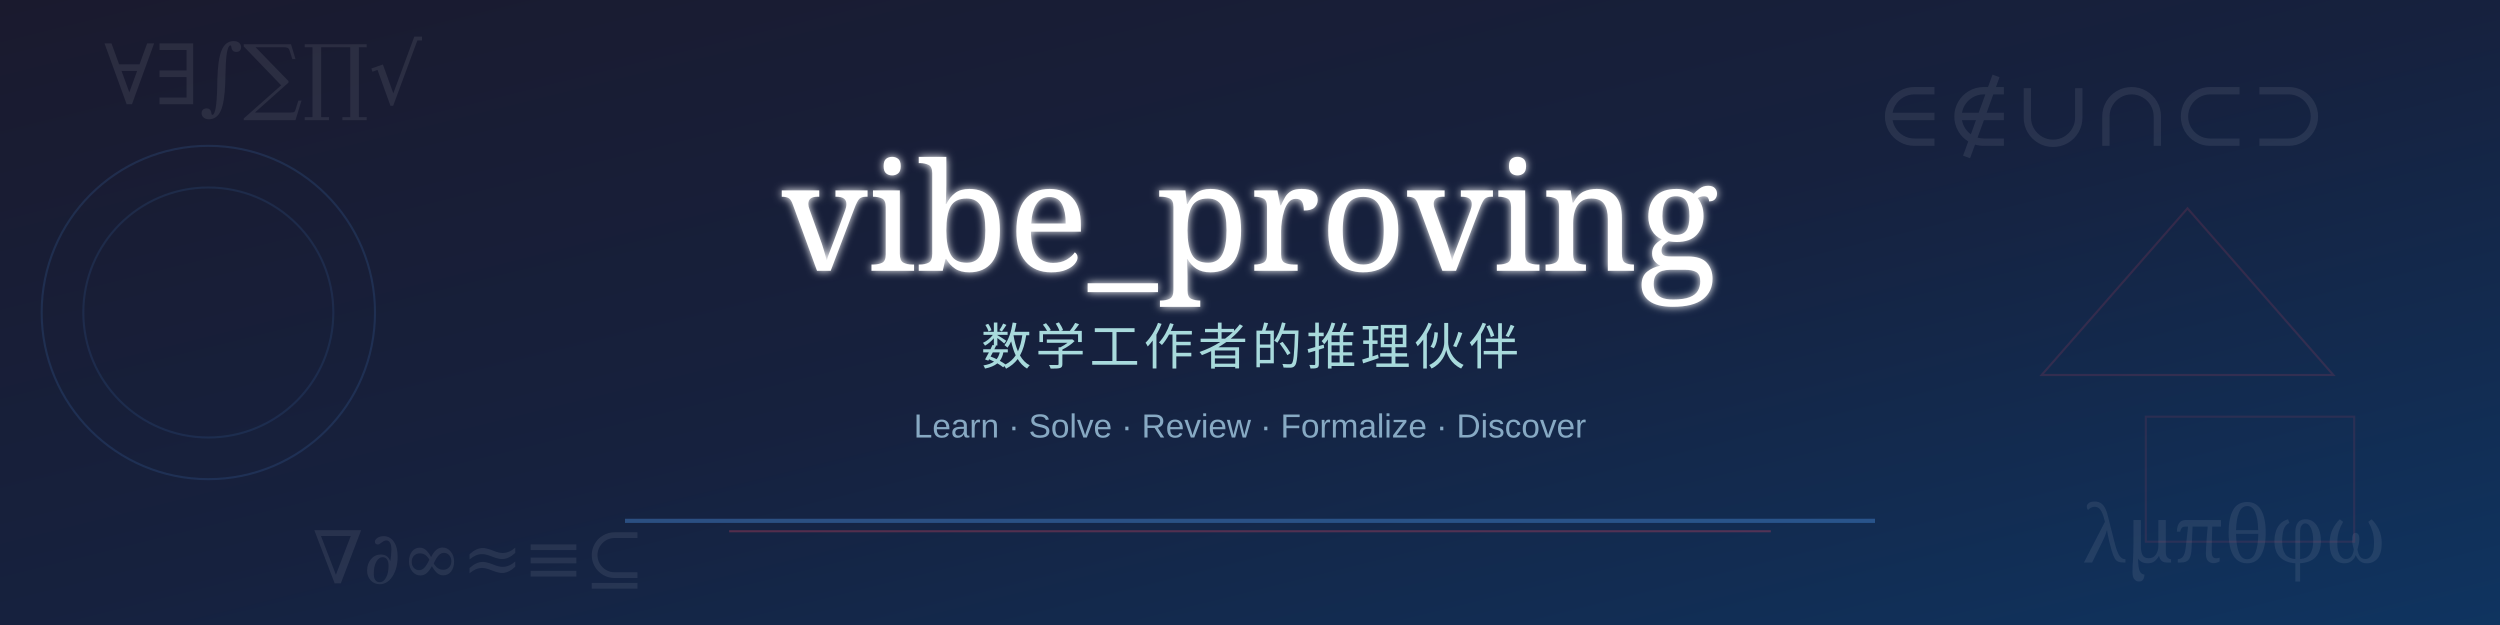
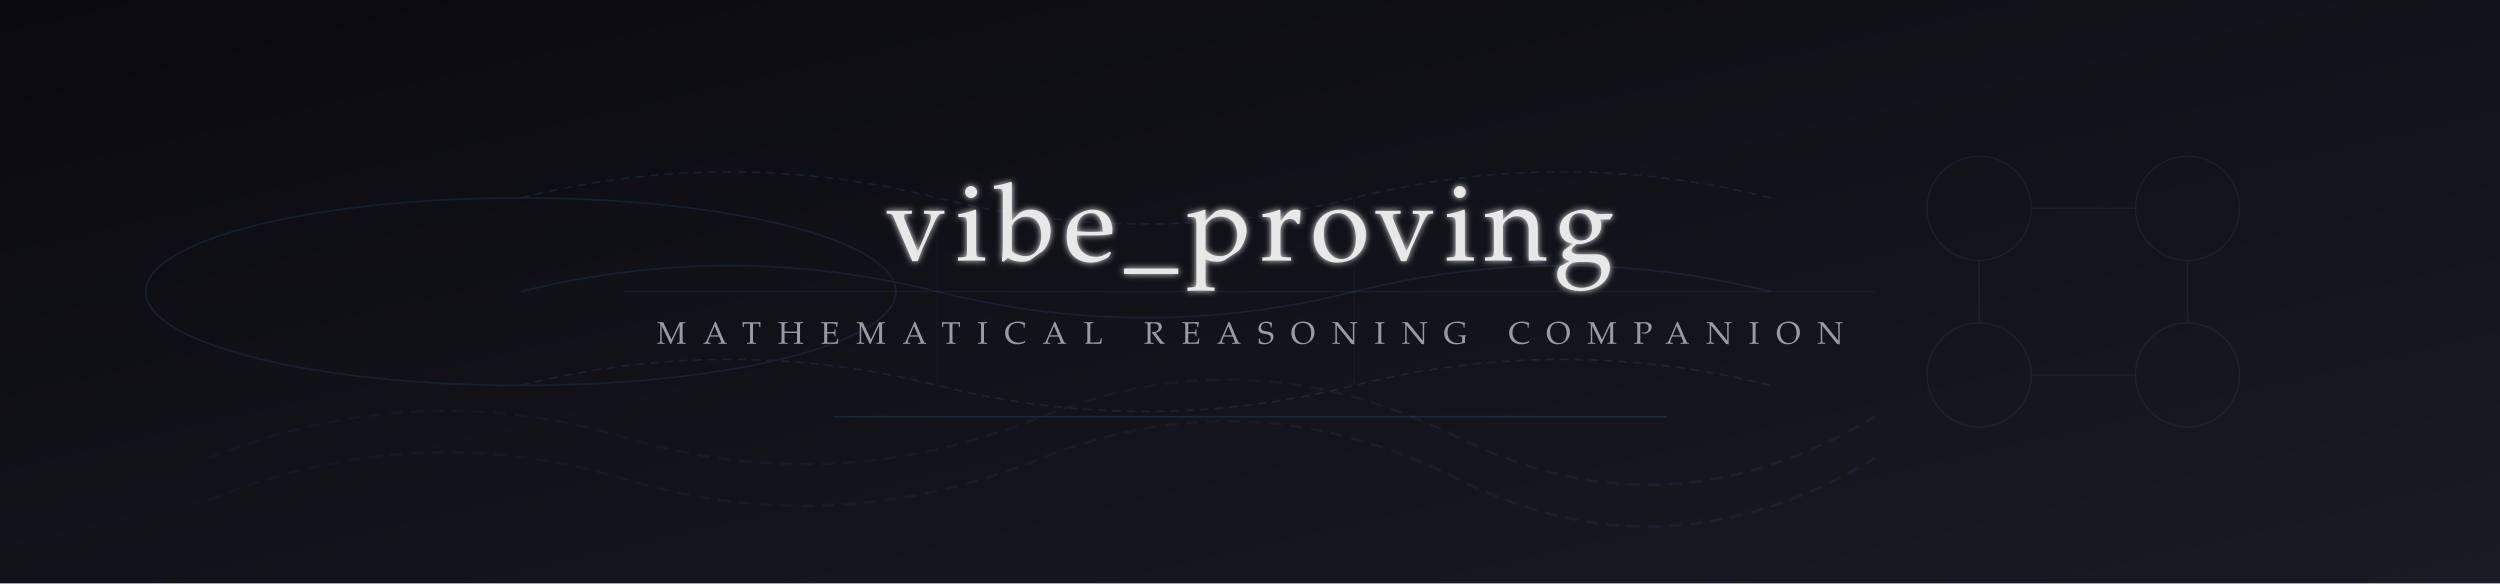
- <svg xmlns="http://www.w3.org/2000/svg" width="1200" height="300">
+ <svg xmlns="http://www.w3.org/2000/svg" width="1200" height="280">
  <defs>
    <linearGradient id="bg" x1="0%" y1="0%" x2="100%" y2="100%">
-       <stop offset="0%" style="stop-color:#1a1a2e;stop-opacity:1" />
-       <stop offset="50%" style="stop-color:#16213e;stop-opacity:1" />
-       <stop offset="100%" style="stop-color:#0f3460;stop-opacity:1" />
+       <stop offset="0%" style="stop-color:#0a0a0f;stop-opacity:1" />
+       <stop offset="100%" style="stop-color:#1a1a24;stop-opacity:1" />
+     </linearGradient>
+     <linearGradient id="accent" x1="0%" y1="0%" x2="100%" y2="0%">
+       <stop offset="0%" style="stop-color:#4a7c9e;stop-opacity:0.6" />
+       <stop offset="100%" style="stop-color:#6a9ac4;stop-opacity:0.8" />
    </linearGradient>
    <filter id="glow">
-       <feGaussianBlur stdDeviation="2" result="coloredBlur" />
+       <feGaussianBlur stdDeviation="1.5" result="coloredBlur" />
      <feMerge>
        <feMergeNode in="coloredBlur" />
        <feMergeNode in="SourceGraphic" />
      </feMerge>
    </filter>
  </defs>
-   <rect width="1200" height="300" fill="url(#bg)" />
-   <g opacity="0.08" fill="#fff">
-     <text x="50" y="50" font-size="40" font-family="serif">∀∃∫∑∏√</text>
-     <text x="150" y="280" font-size="35" font-family="serif">∇∂∞≈≡⊆</text>
-     <text x="900" y="70" font-size="45" font-family="serif">∈∉∪∩⊂⊃</text>
-     <text x="1000" y="270" font-size="38" font-family="serif">λμπθφω</text>
+   <rect width="1200" height="280" fill="url(#bg)" />
+   <g opacity="0.12" stroke="#6a9ac4" fill="none" stroke-width="0.8">
+     <ellipse cx="250" cy="140" rx="180" ry="45" />
+     <path d="M 250,95 Q 350,70 450,95 Q 550,120 650,95 Q 750,70 850,95" stroke-dasharray="4,3" />
+     <path d="M 250,140 Q 350,115 450,140 Q 550,165 650,140 Q 750,115 850,140" />
+     <path d="M 250,185 Q 350,160 450,185 Q 550,210 650,185 Q 750,160 850,185" stroke-dasharray="4,3" />
+     <line x1="450" y1="95" x2="450" y2="185" opacity="0.3" />
+     <line x1="650" y1="95" x2="650" y2="185" opacity="0.3" />
  </g>
-   <circle cx="100" cy="150" r="80" fill="none" stroke="#4a90e2" stroke-width="1" opacity="0.15" />
-   <circle cx="100" cy="150" r="60" fill="none" stroke="#4a90e2" stroke-width="1" opacity="0.12" />
-   <polygon points="1050,100 1120,180 980,180" fill="none" stroke="#e94560" stroke-width="1" opacity="0.15" />
-   <rect x="1030" y="200" width="100" height="60" fill="none" stroke="#e94560" stroke-width="1" opacity="0.12" />
-   <text x="600" y="130" font-family="'Georgia', serif" font-size="72" font-weight="300" fill="#ffffff" text-anchor="middle" filter="url(#glow)">
+   <g opacity="0.08" stroke="#8ab4d4" fill="none" stroke-width="0.6">
+     <circle cx="950" cy="100" r="25" />
+     <circle cx="1050" cy="100" r="25" />
+     <circle cx="950" cy="180" r="25" />
+     <circle cx="1050" cy="180" r="25" />
+     <path d="M 975,100 L 1025,100" marker-end="url(#arrowhead)" />
+     <path d="M 950,125 L 950,155" marker-end="url(#arrowhead)" />
+     <path d="M 1050,125 L 1050,155" marker-end="url(#arrowhead)" />
+     <path d="M 975,180 L 1025,180" marker-end="url(#arrowhead)" />
+   </g>
+   <defs>
+     <marker id="arrowhead" markerWidth="6" markerHeight="6" refX="5" refY="3" orient="auto">
+       <polygon points="0 0, 6 3, 0 6" fill="#8ab4d4" opacity="0.08" />
+     </marker>
+   </defs>
+   <g opacity="0.1" stroke="url(#accent)" fill="none" stroke-width="1.2">
+     <path d="M 100,220 Q 200,180 300,210 T 500,200 T 700,210 T 900,200" stroke-dasharray="6,4" />
+     <path d="M 100,240 Q 200,200 300,230 T 500,220 T 700,230 T 900,220" stroke-dasharray="6,4" />
+   </g>
+   <line x1="300" y1="140" x2="900" y2="140" stroke="#4a7c9e" stroke-width="0.5" opacity="0.15" />
+   <text x="600" y="125" font-family="'Palatino Linotype', 'Palatino', 'Georgia', serif" font-size="52" font-weight="300" fill="#e8e8ea" text-anchor="middle" letter-spacing="4" filter="url(#glow)">
    vibe_proving
  </text>
-   <text x="600" y="175" font-family="'Segoe UI', Arial, sans-serif" font-size="24" fill="#a8dadc" text-anchor="middle" letter-spacing="2">
-     数学工作者的推理伙伴
+   <text x="600" y="165" font-family="'Palatino Linotype', 'Palatino', 'Georgia', serif" font-size="15" font-weight="300" fill="#9a9aa4" text-anchor="middle" letter-spacing="8">
+     MATHEMATICAL REASONING COMPANION
  </text>
-   <text x="600" y="210" font-family="'Segoe UI', Arial, sans-serif" font-size="16" fill="#94b8d1" text-anchor="middle" opacity="0.9">
-     Learn · Solve · Review · Formalize · Discover
-   </text>
-   <line x1="300" y1="250" x2="900" y2="250" stroke="#4a90e2" stroke-width="2" opacity="0.4" />
-   <line x1="350" y1="255" x2="850" y2="255" stroke="#e94560" stroke-width="1" opacity="0.3" />
+   <line x1="400" y1="200" x2="800" y2="200" stroke="#4a7c9e" stroke-width="0.8" opacity="0.2" />
</svg>
